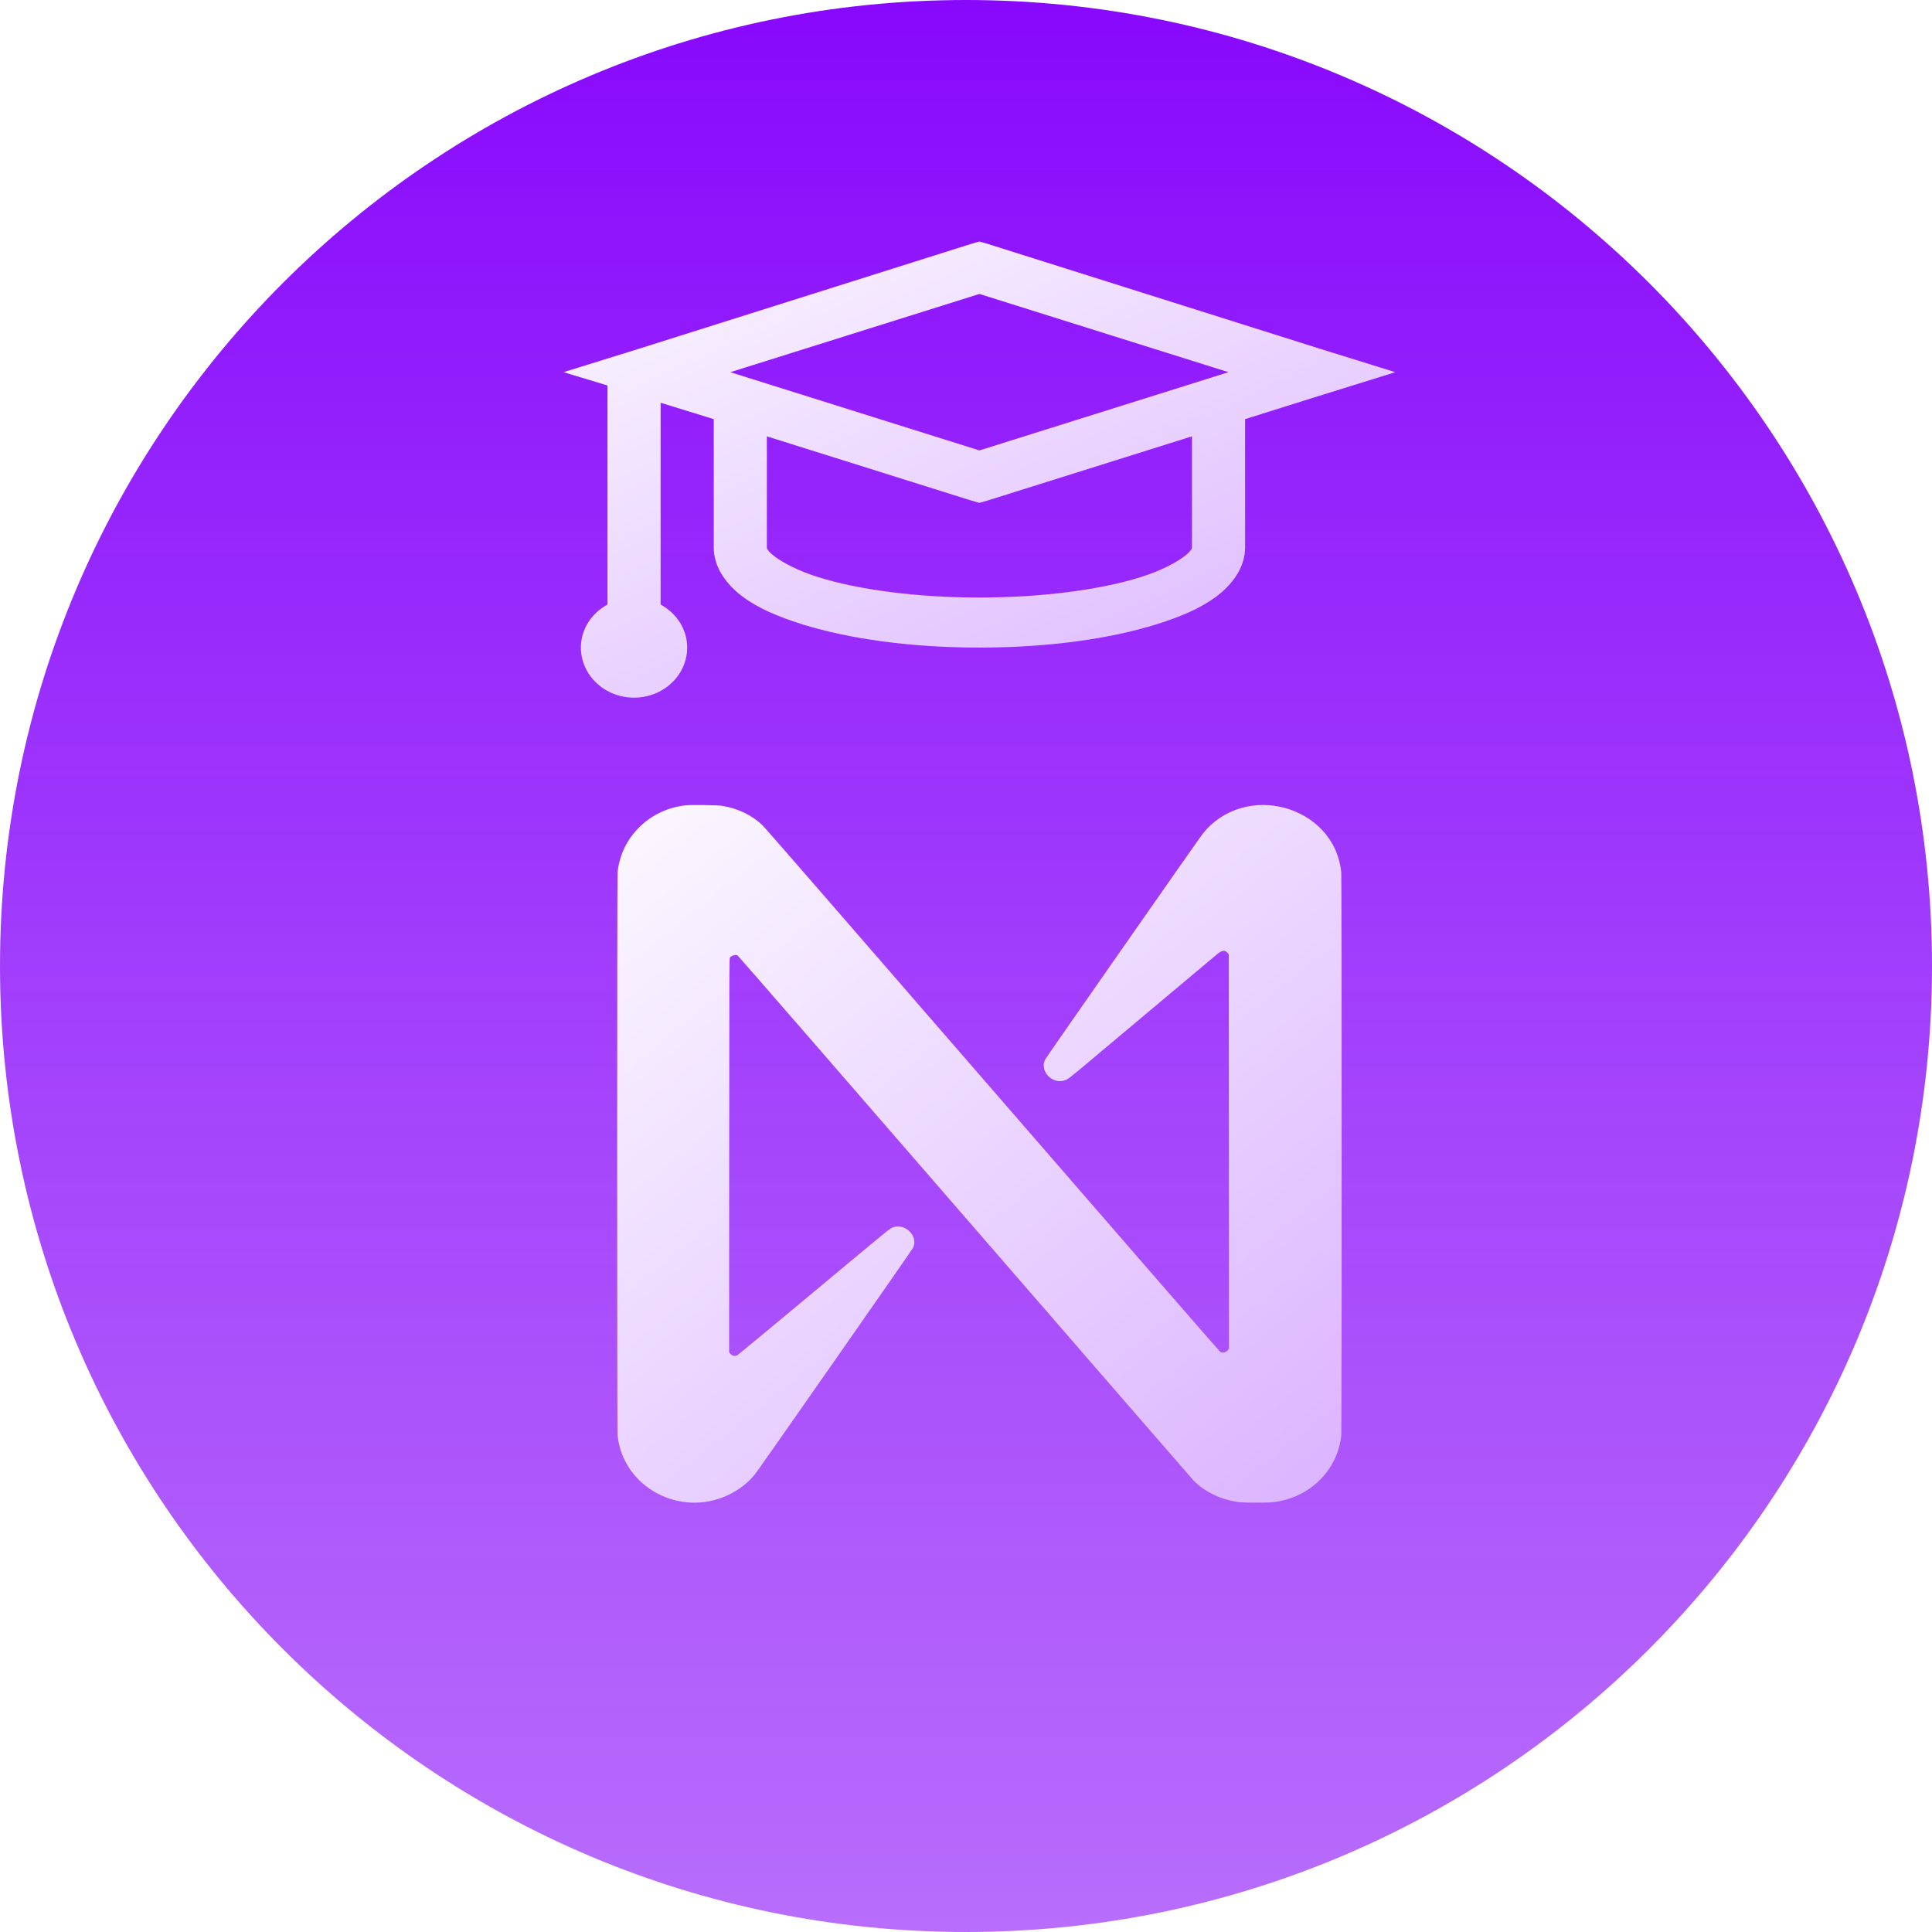
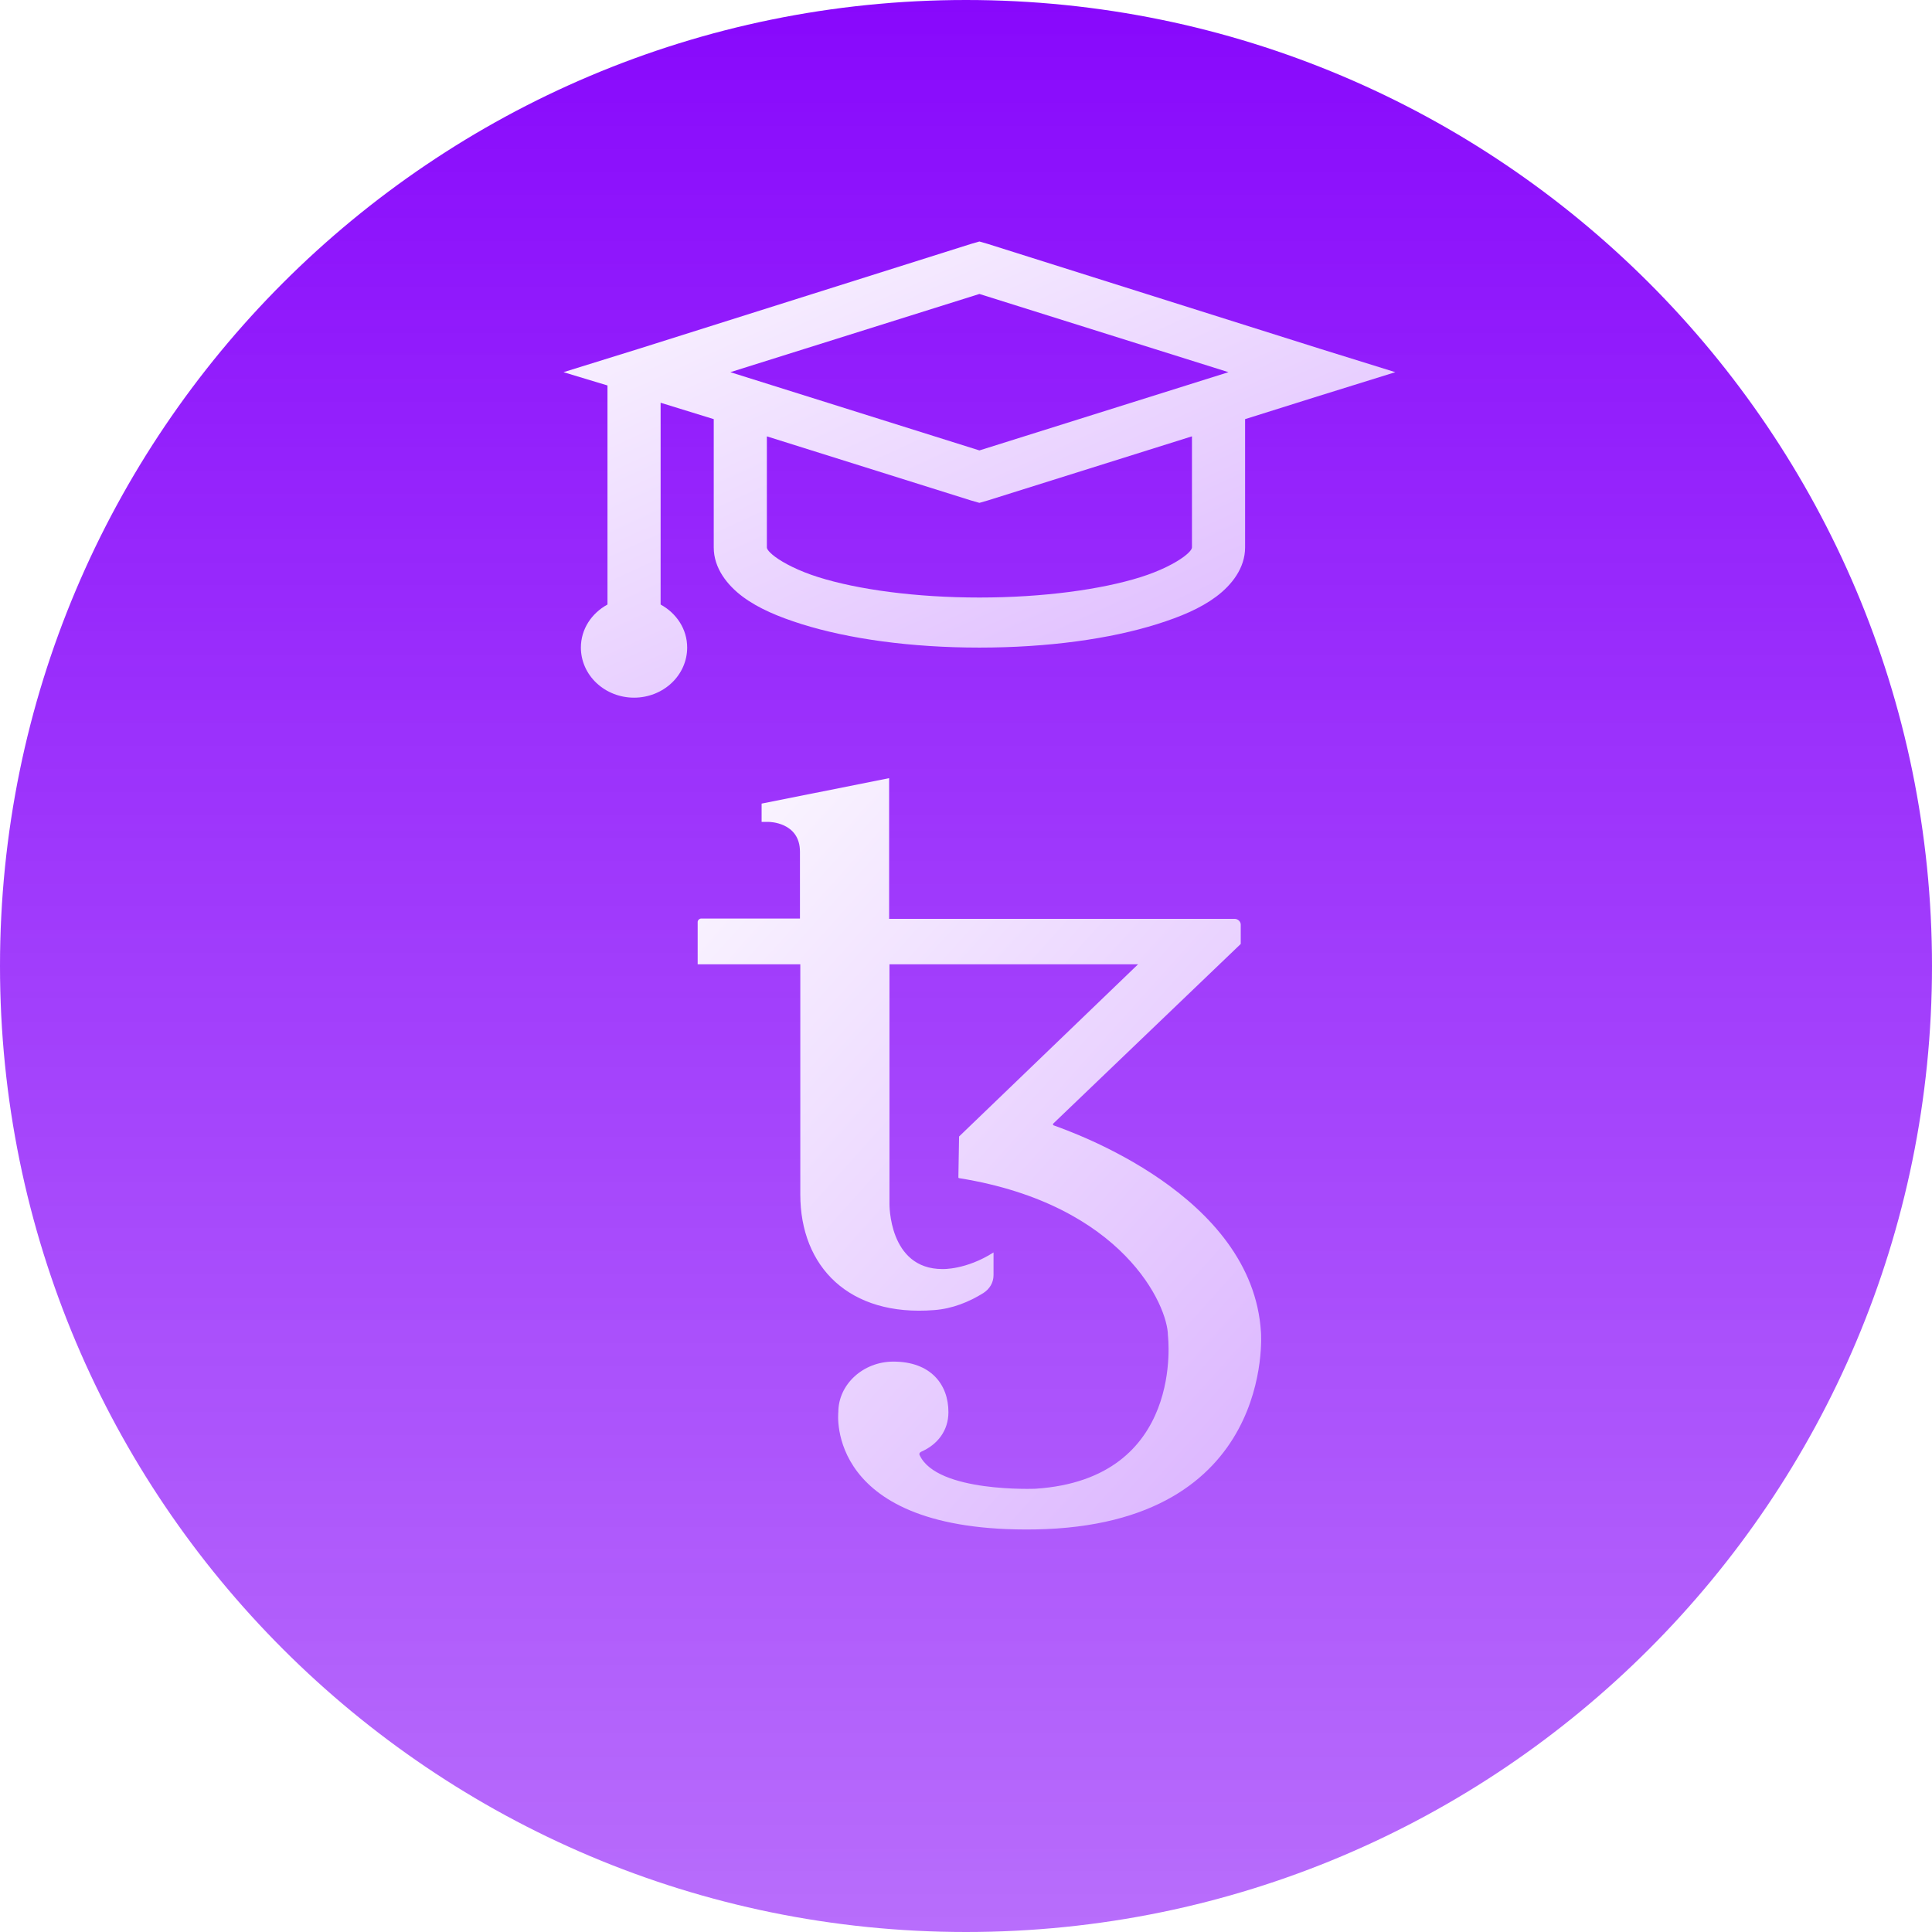
<svg xmlns="http://www.w3.org/2000/svg" width="72" height="72" viewBox="0 0 72 72" fill="none">
-   <circle cx="36" cy="36" r="36" fill="url(#paint0_linear_704_446)" />
-   <path fill-rule="evenodd" clip-rule="evenodd" d="M25.559 30.011C24.21 30.154 23.151 31.193 23.015 32.507C22.995 32.696 22.995 53.302 23.015 53.49C23.216 55.421 25.337 56.566 27.138 55.715C27.529 55.531 27.881 55.257 28.134 54.944C28.269 54.776 33.986 46.587 34.027 46.503C34.231 46.084 33.756 45.584 33.297 45.733C33.167 45.775 33.256 45.703 30.316 48.156C28.786 49.432 27.509 50.489 27.478 50.506C27.379 50.559 27.273 50.53 27.202 50.43L27.172 50.387L27.175 43.052C27.179 35.74 27.179 35.717 27.206 35.682C27.266 35.605 27.4 35.57 27.489 35.609C27.509 35.618 31.157 39.815 35.957 45.353C40.596 50.704 44.43 55.122 44.478 55.172C44.912 55.617 45.57 55.921 46.245 55.987C46.425 56.004 47.215 56.004 47.396 55.987C48.773 55.854 49.85 54.816 49.986 53.49C50.005 53.301 50.005 32.694 49.985 32.507C49.725 30.002 46.369 29.089 44.803 31.097C44.653 31.29 38.97 39.431 38.943 39.493C38.734 39.963 39.273 40.461 39.746 40.235C39.82 40.199 39.936 40.109 40.273 39.827C40.511 39.627 41.717 38.616 42.953 37.578C44.189 36.541 45.261 35.642 45.336 35.579C45.547 35.401 45.656 35.39 45.766 35.533L45.794 35.569L45.798 42.913L45.801 50.257L45.771 50.3C45.705 50.394 45.574 50.433 45.481 50.386C45.455 50.373 42.304 46.748 36.998 40.627C32.129 35.009 28.503 30.837 28.428 30.765C28.022 30.376 27.497 30.123 26.902 30.029C26.74 30.004 25.755 29.99 25.559 30.011Z" fill="url(#paint1_linear_704_446)" />
-   <path d="M36.5 9L36.19 9.089L23.814 12.996L21 13.87L22.639 14.365V22.529C22.047 22.853 21.648 23.444 21.648 24.134C21.648 24.629 21.857 25.104 22.229 25.453C22.6 25.803 23.104 26 23.629 26C24.154 26 24.658 25.803 25.029 25.453C25.4 25.104 25.609 24.629 25.609 24.134C25.609 23.444 25.21 22.853 24.619 22.529V15.009L26.599 15.62V20.402C26.599 21.167 27.094 21.801 27.682 22.24C28.27 22.676 29.001 22.983 29.878 23.26C31.635 23.81 33.95 24.134 36.5 24.134C39.05 24.134 41.365 23.811 43.122 23.259C43.999 22.983 44.73 22.676 45.318 22.239C45.906 21.801 46.401 21.167 46.401 20.402V15.62L49.186 14.745L52 13.87L49.185 12.995L36.809 9.089L36.5 9ZM36.5 10.955L45.782 13.87L36.5 16.786L27.218 13.87L36.5 10.955ZM28.579 16.262L36.191 18.652L36.5 18.74L36.81 18.651L44.421 16.261V20.402C44.421 20.411 44.425 20.519 44.111 20.752C43.798 20.985 43.237 21.279 42.502 21.51C41.035 21.97 38.871 22.268 36.5 22.268C34.129 22.268 31.965 21.971 30.497 21.509C29.764 21.279 29.202 20.984 28.889 20.752C28.574 20.518 28.579 20.411 28.579 20.402V16.261V16.262Z" fill="url(#paint2_linear_704_446)" />
+   <circle cx="36" cy="36" r="36" fill="url(#paint0_linear_824_27)" />
+   <path d="M46.993 49.657C46.689 44.515 39.912 42.178 39.263 41.937C39.237 41.925 39.237 41.9 39.25 41.874L46.239 35.178V34.458C46.239 34.344 46.133 34.243 46.014 34.243H33.135V29L28.383 29.948V30.63H28.647C28.647 30.63 29.812 30.63 29.812 31.742V34.231H26.132C26.066 34.231 26 34.294 26 34.357V35.936H29.825V44.515C29.825 47.206 31.639 49.076 34.816 48.823C35.491 48.773 36.113 48.52 36.642 48.191C36.88 48.04 37.026 47.8 37.026 47.522V46.675C35.994 47.332 35.12 47.294 35.12 47.294C33.108 47.294 33.148 44.856 33.148 44.856V35.936H42.413L35.742 42.354C35.729 43.201 35.716 43.858 35.716 43.87C35.716 43.896 35.729 43.908 35.755 43.908C41.871 44.894 43.525 48.672 43.525 49.771C43.525 49.771 44.187 55.115 38.588 55.481C38.588 55.481 34.922 55.633 34.273 54.23C34.246 54.18 34.273 54.129 34.326 54.104C34.935 53.839 35.345 53.321 35.345 52.626C35.345 51.59 34.683 50.743 33.293 50.743C32.168 50.743 31.242 51.59 31.242 52.626C31.242 52.626 30.712 57.124 38.575 56.997C47.549 56.846 46.993 49.657 46.993 49.657Z" fill="url(#paint1_linear_824_27)" />
+   <path d="M36.5 9L36.19 9.089L23.814 12.996L21 13.87L22.639 14.365V22.529C22.047 22.853 21.648 23.444 21.648 24.134C21.648 24.629 21.857 25.104 22.229 25.453C22.6 25.803 23.104 26 23.629 26C24.154 26 24.658 25.803 25.029 25.453C25.4 25.104 25.609 24.629 25.609 24.134C25.609 23.444 25.21 22.853 24.619 22.529V15.009L26.599 15.62V20.402C26.599 21.167 27.094 21.801 27.682 22.24C28.27 22.676 29.001 22.983 29.878 23.26C31.635 23.81 33.95 24.134 36.5 24.134C39.05 24.134 41.365 23.811 43.122 23.259C43.999 22.983 44.73 22.676 45.318 22.239C45.906 21.801 46.401 21.167 46.401 20.402V15.62L49.186 14.745L52 13.87L49.185 12.995L36.809 9.089L36.5 9ZM36.5 10.955L45.782 13.87L36.5 16.786L27.218 13.87L36.5 10.955ZM28.579 16.262L36.191 18.652L36.5 18.74L36.81 18.651L44.421 16.261V20.402C44.421 20.411 44.425 20.519 44.111 20.752C43.798 20.985 43.237 21.279 42.502 21.51C41.035 21.97 38.871 22.268 36.5 22.268C34.129 22.268 31.965 21.971 30.497 21.509C29.764 21.279 29.202 20.984 28.889 20.752C28.574 20.518 28.579 20.411 28.579 20.402V16.261V16.262Z" fill="url(#paint2_linear_824_27)" />
  <defs>
-     <linearGradient id="paint0_linear_704_446" x1="36" y1="0" x2="36" y2="72" gradientUnits="userSpaceOnUse">
+     <linearGradient id="paint0_linear_824_27" x1="36" y1="0" x2="36" y2="72" gradientUnits="userSpaceOnUse">
      <stop stop-color="#8808FC" />
      <stop offset="1" stop-color="#9525FA" stop-opacity="0.67" />
    </linearGradient>
-     <linearGradient id="paint1_linear_704_446" x1="20.213" y1="27.649" x2="52.516" y2="67.813" gradientUnits="userSpaceOnUse">
+     <linearGradient id="paint1_linear_824_27" x1="23.832" y1="26.468" x2="59.243" y2="58.267" gradientUnits="userSpaceOnUse">
      <stop stop-color="white" />
      <stop offset="1" stop-color="#D19FFF" />
    </linearGradient>
-     <linearGradient id="paint2_linear_704_446" x1="17.8" y1="7.463" x2="34.174" y2="43.212" gradientUnits="userSpaceOnUse">
+     <linearGradient id="paint2_linear_824_27" x1="17.8" y1="7.463" x2="34.174" y2="43.212" gradientUnits="userSpaceOnUse">
      <stop stop-color="white" />
      <stop offset="1" stop-color="#D19FFF" />
    </linearGradient>
  </defs>
</svg>
